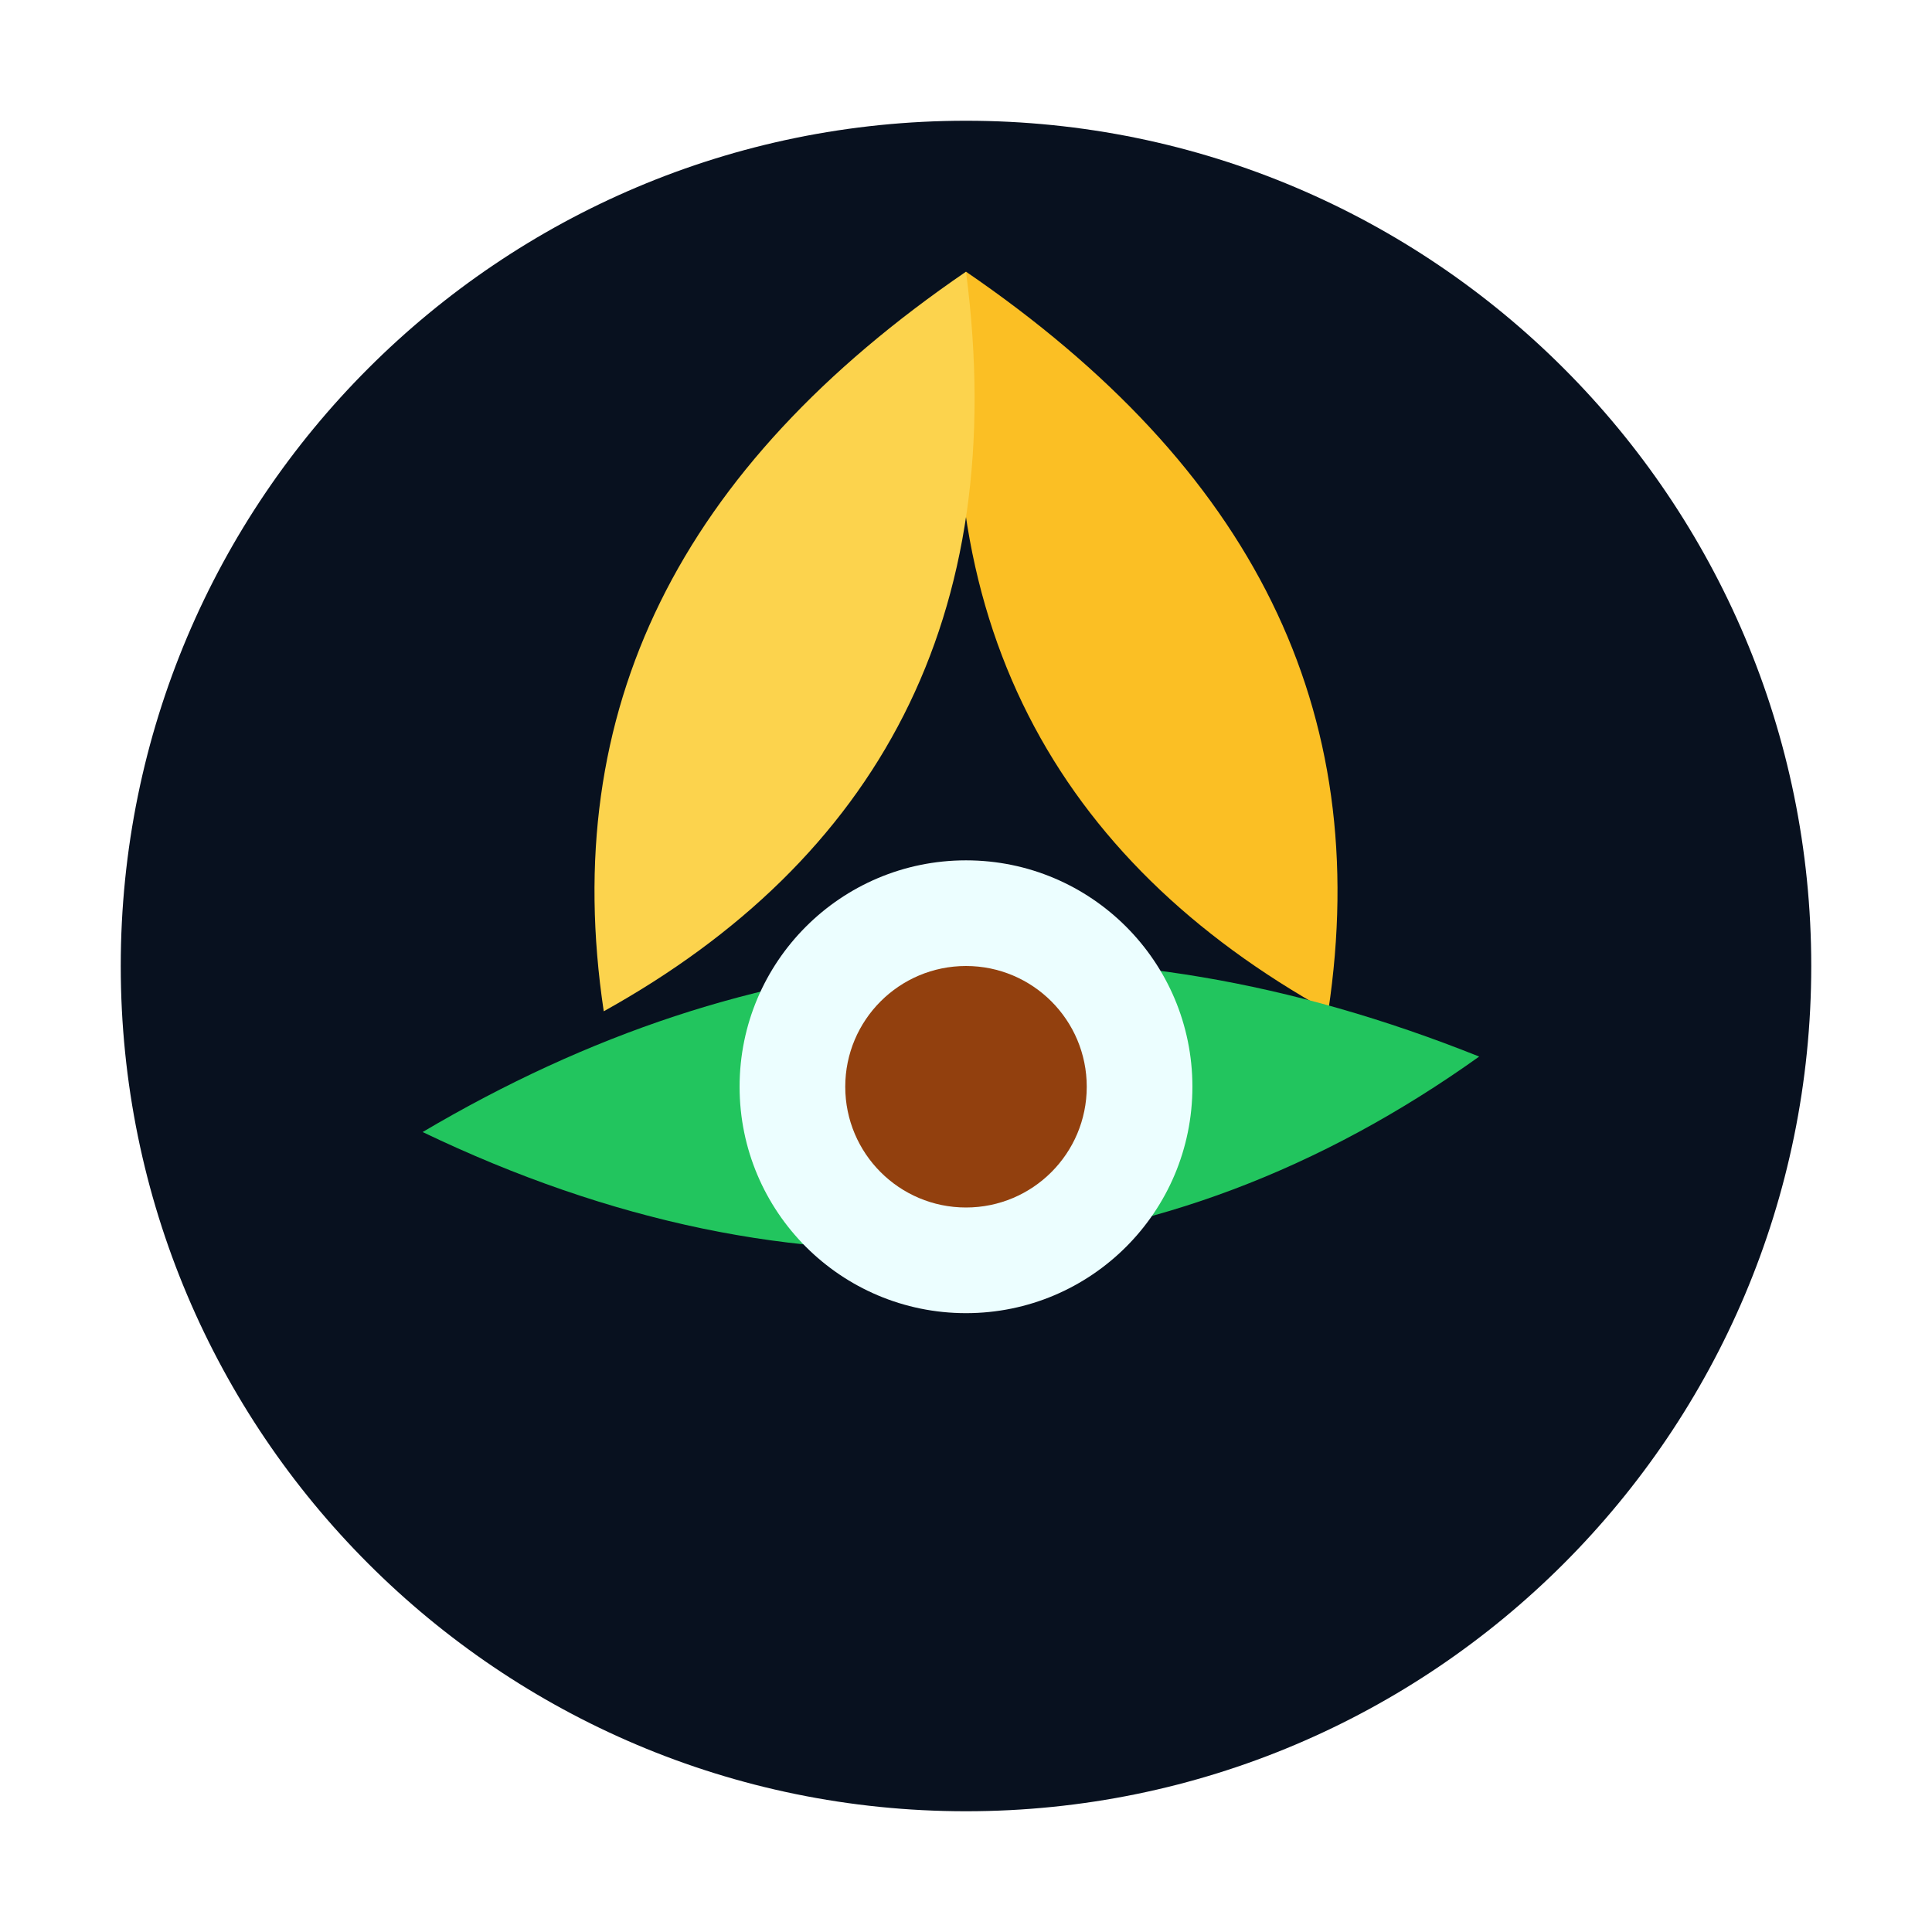
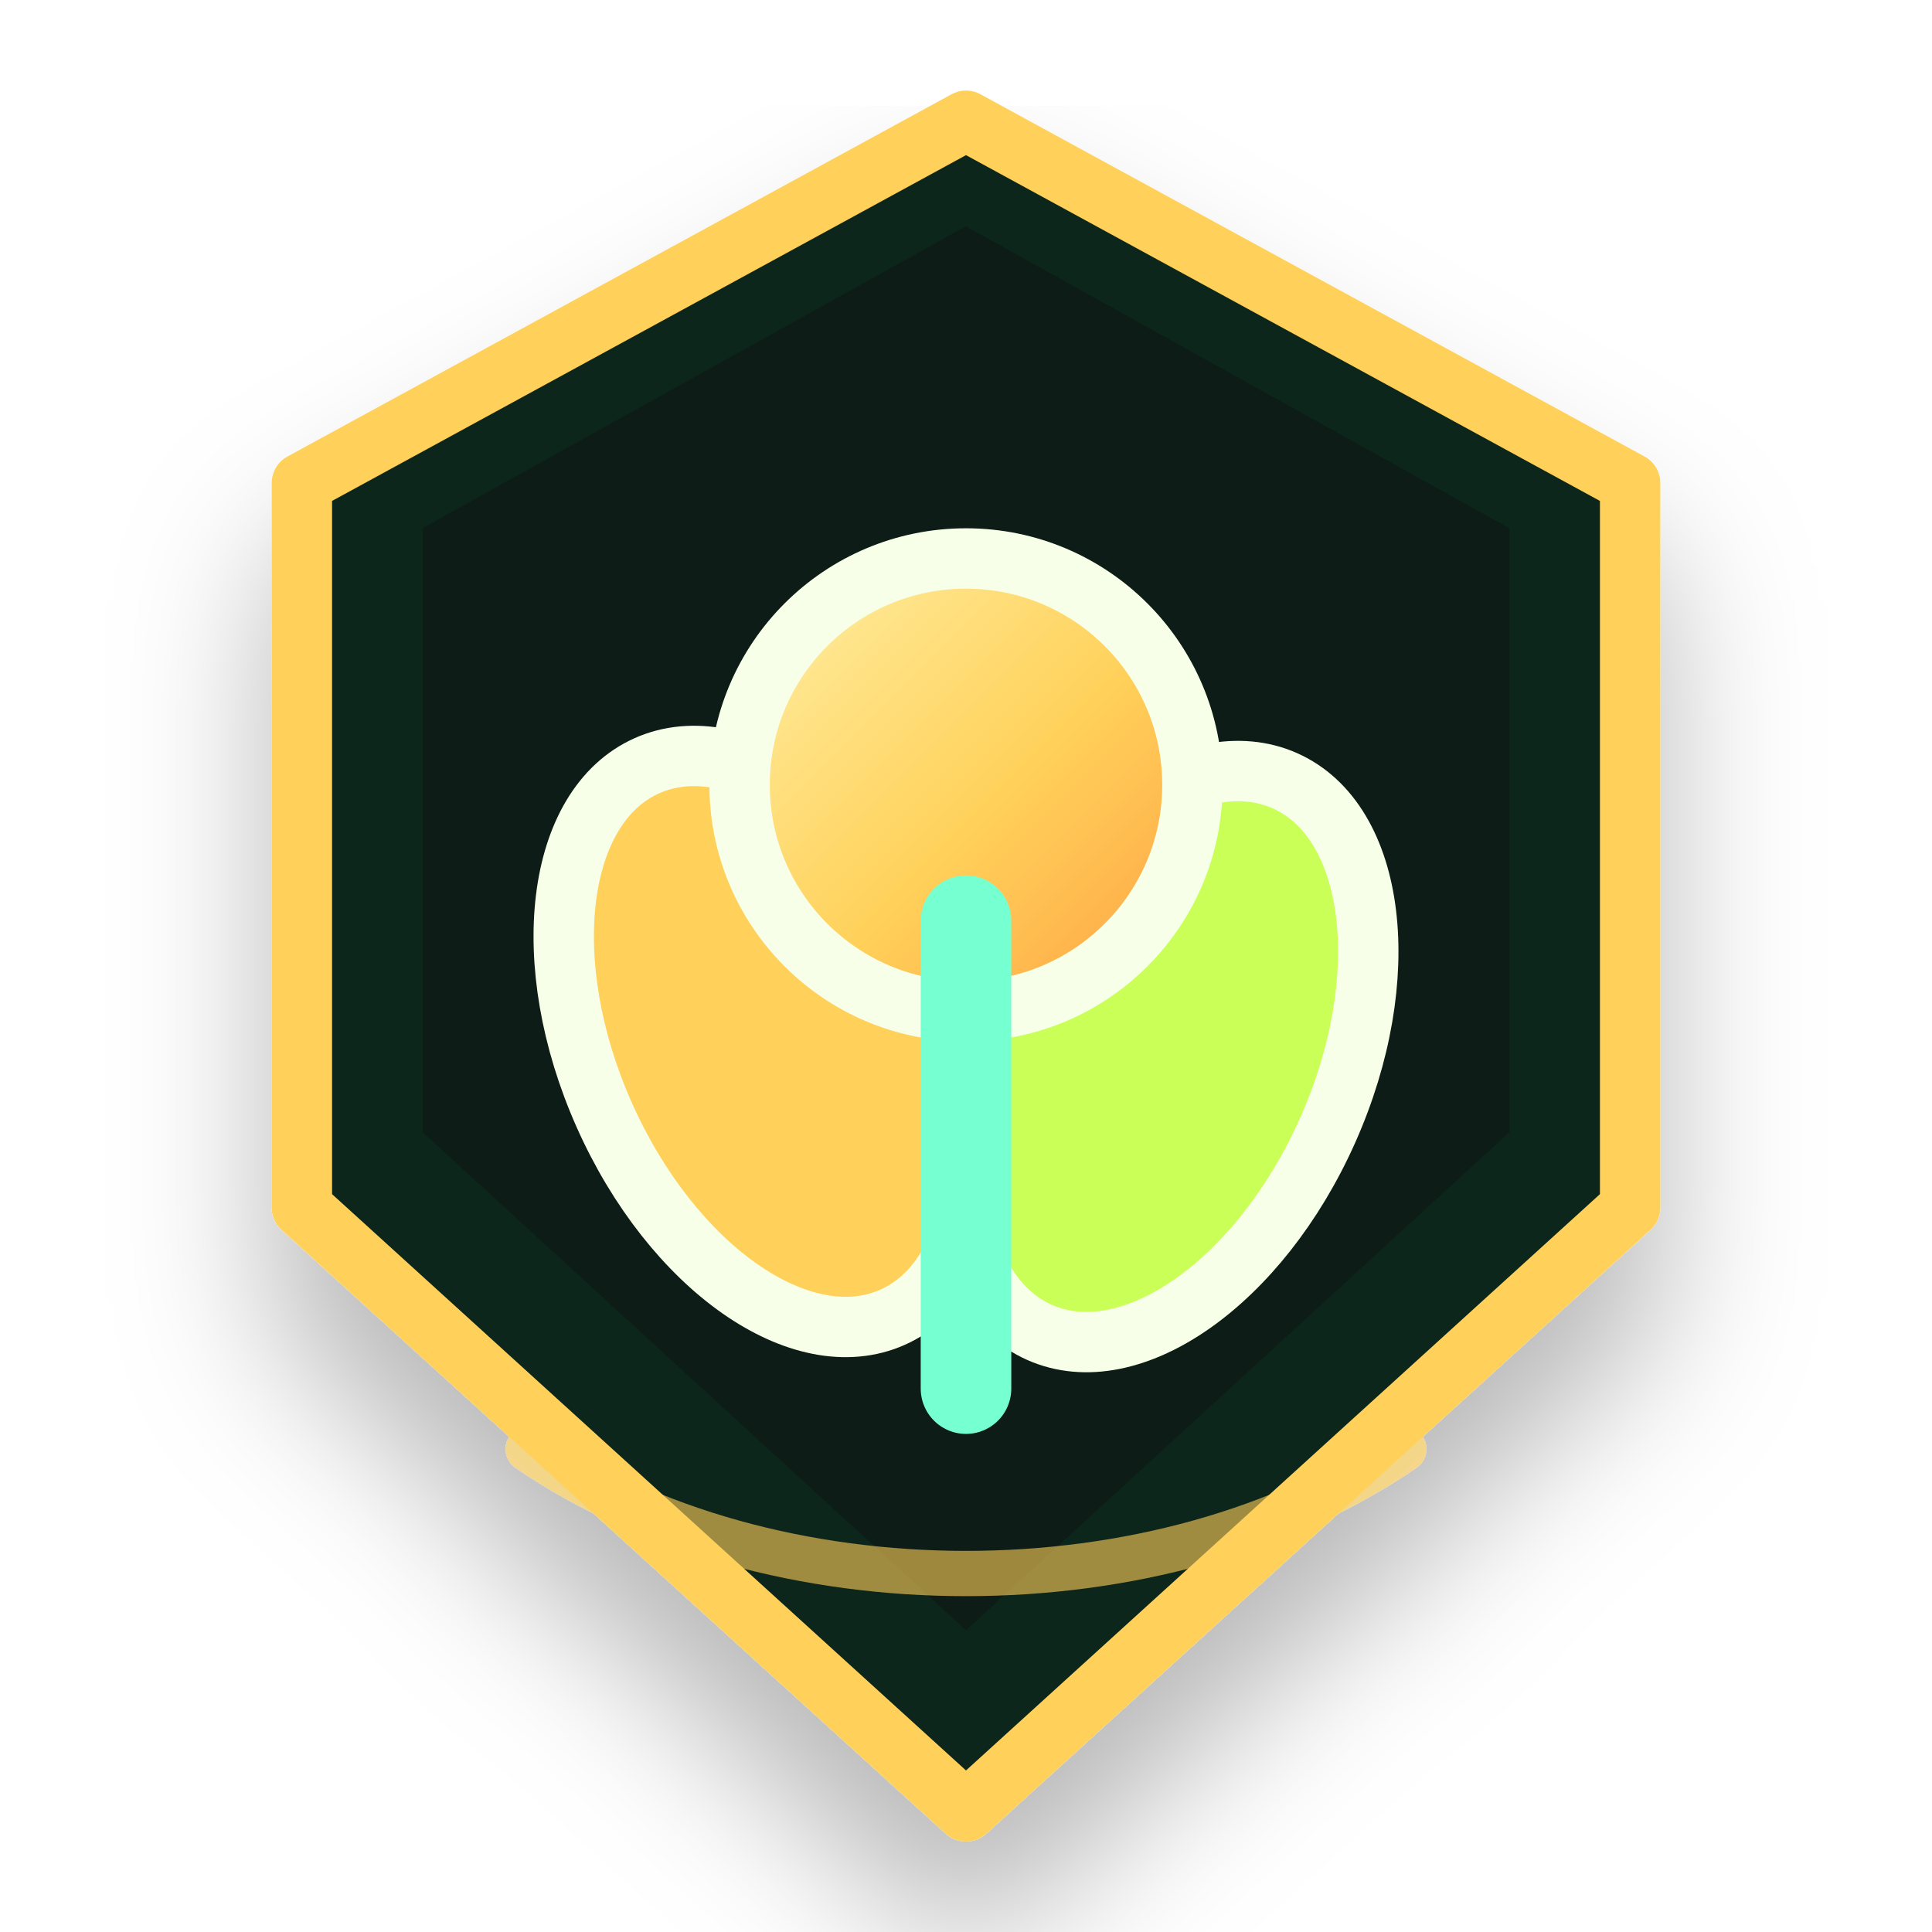
- <svg xmlns="http://www.w3.org/2000/svg" viewBox="0 0 128 128" role="img" aria-label="Seed Bloom">
-   <circle cx="64" cy="64" r="56" fill="#08111f" />
-   <path fill="#fbbf24" d="M64 18c19 13 27 29 24 49-18-10-27-26-24-49Z" />
-   <path fill="#fcd34d" d="M64 18c-19 13-27 29-24 49 18-10 27-26 24-49Z" />
-   <path fill="#22c55e" d="M28 75c22-13 45-15 70-5-21 15-45 17-70 5Z" />
-   <circle cx="64" cy="72" r="15" fill="#ecfeff" />
-   <circle cx="64" cy="72" r="8" fill="#92400e" />
+ <svg xmlns="http://www.w3.org/2000/svg" viewBox="0 0 128 128" role="img" aria-label="CannaClicker event seed-bloom">
+   <defs>
+     <filter id="softShadow" x="-30%" y="-30%" width="160%" height="170%">
+       <feDropShadow dx="0" dy="7" stdDeviation="5" flood-color="#000" flood-opacity=".28" />
+     </filter>
+     <linearGradient id="leafGradient" x1="0" x2="1" y1="0" y2="1">
+       <stop offset="0" stop-color="#caff58" />
+       <stop offset=".48" stop-color="#19c96f" />
+       <stop offset="1" stop-color="#0c7f46" />
+     </linearGradient>
+     <linearGradient id="goldGradient" x1="0" x2="1" y1="0" y2="1">
+       <stop offset="0" stop-color="#fff0a8" />
+       <stop offset=".55" stop-color="#ffd15a" />
+       <stop offset="1" stop-color="#ff9f43" />
+     </linearGradient>
+     <linearGradient id="glassGradient" x1="0" x2="1" y1="0" y2="1">
+       <stop offset="0" stop-color="#e8fff8" stop-opacity=".95" />
+       <stop offset=".55" stop-color="#76ffd0" stop-opacity=".72" />
+       <stop offset="1" stop-color="#71c7ff" stop-opacity=".48" />
+     </linearGradient>
+   </defs>
+   <g filter="url(#softShadow)">
+     <path d="M64 8 108 32v48l-44 40-44-40V32Z" fill="#10251a" stroke="#ffd15a" stroke-width="4" stroke-linejoin="round" />
+     <path d="M64 15 100 35v40l-36 33-36-33V35Z" fill="#0b1c13" opacity=".94" />
+     <ellipse cx="51" cy="69" rx="12" ry="20" fill="#ffd15a" stroke="#f7ffe8" stroke-width="4" transform="rotate(-24 51 69)" />
+     <ellipse cx="77" cy="70" rx="12" ry="20" fill="#caff58" stroke="#f7ffe8" stroke-width="4" transform="rotate(24 77 70)" />
+     <circle cx="64" cy="52" r="15" fill="url(#goldGradient)" stroke="#f7ffe8" stroke-width="4" />
+     <path d="M64 92V61" stroke="#76ffd0" stroke-width="6" stroke-linecap="round" />
+     <path d="M35 96c16 11 42 11 58 0" fill="none" stroke="#ffd15a" stroke-width="3" stroke-linecap="round" opacity=".6" />
+   </g>
</svg>
